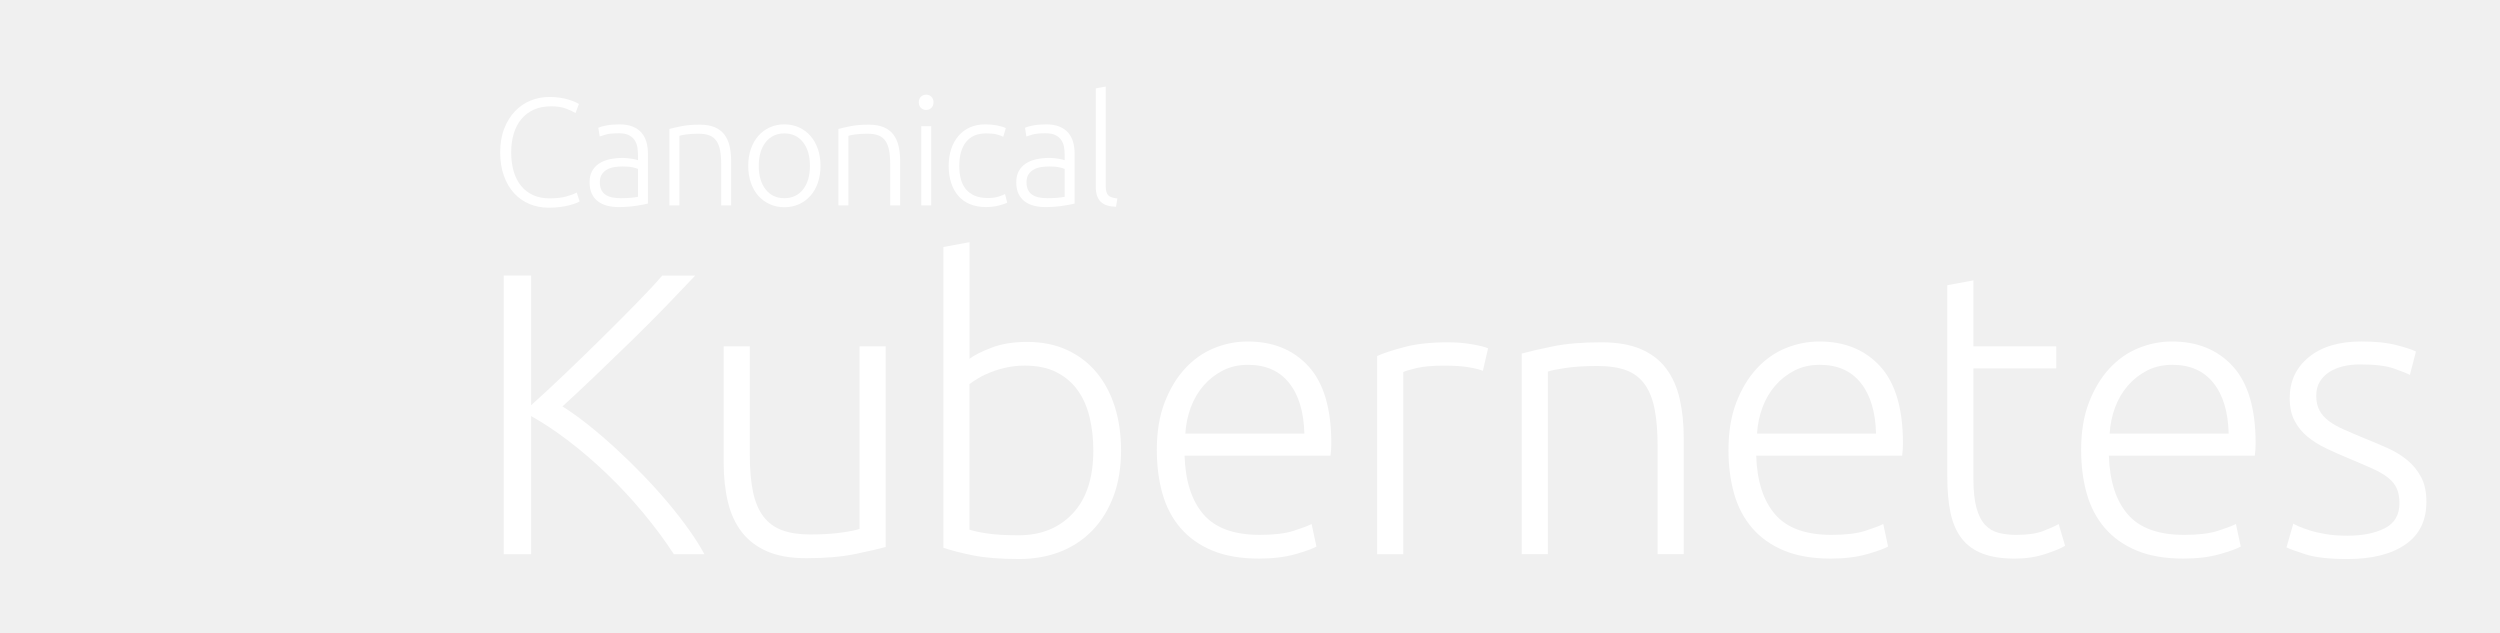
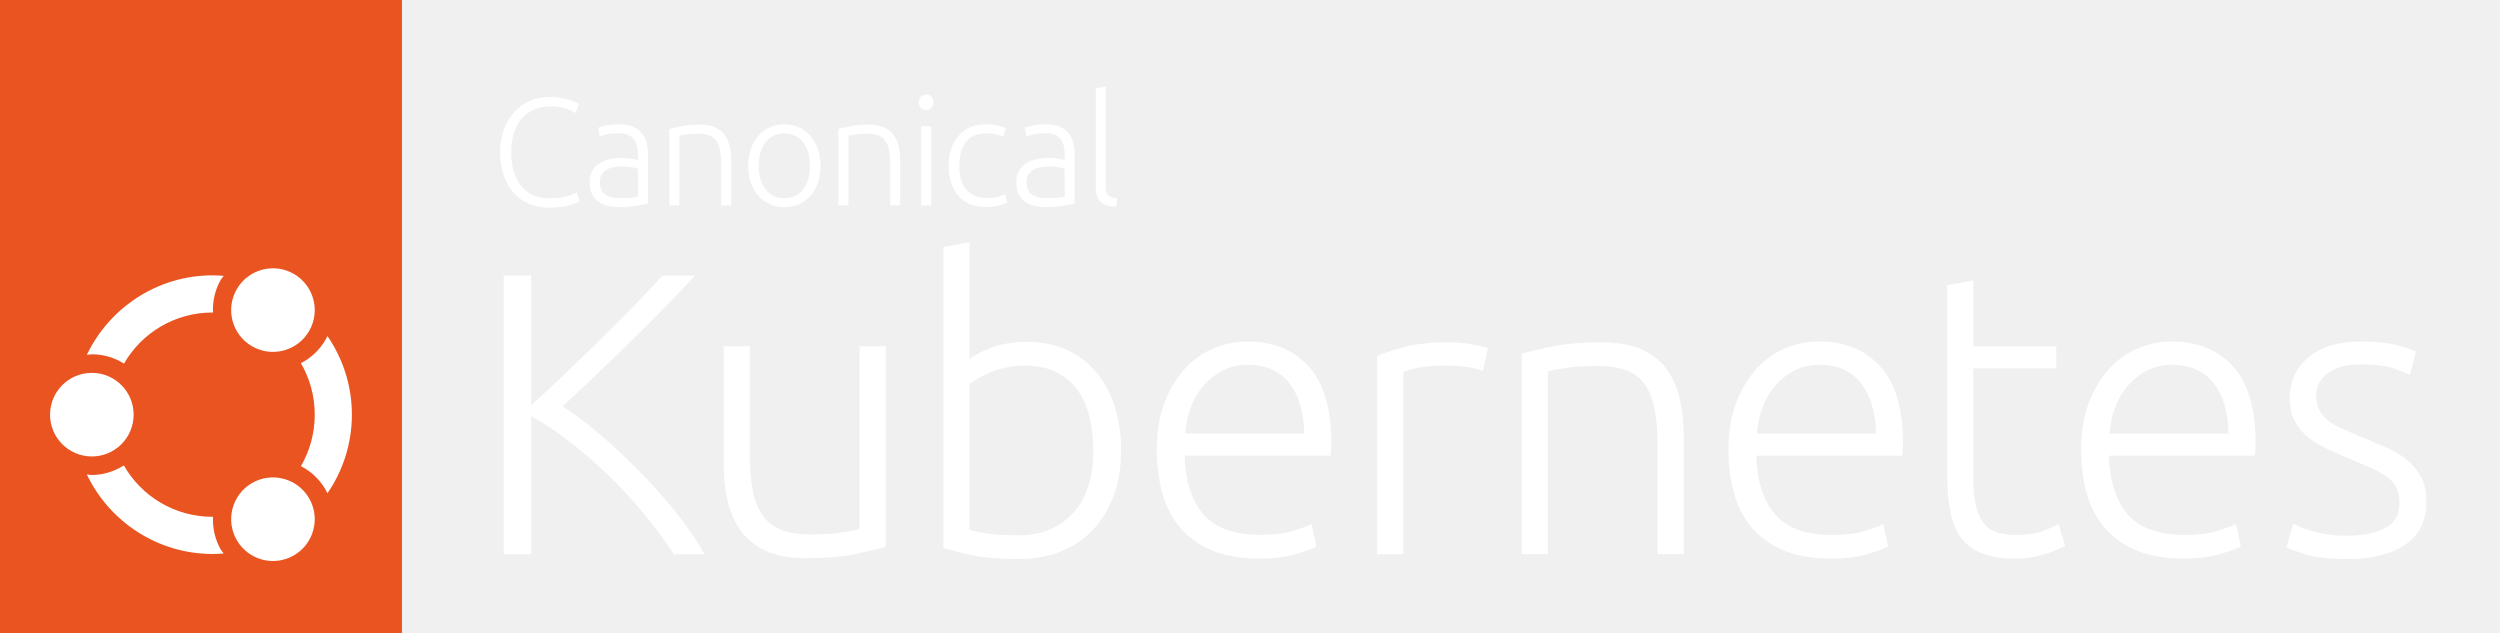
- <svg xmlns="http://www.w3.org/2000/svg" id="Layer_1" data-name="Layer 1" viewBox="0 0 1579.82 400" version="1.1">
+ <svg xmlns="http://www.w3.org/2000/svg" id="Layer_1" data-name="Layer 1" viewBox="0 0 1579.82 400" version="1.1" xml:space="preserve">
  <defs id="defs1">
    <style id="style1">
      .cls-1 {
        fill: none;
      }

      .cls-2 {
        fill: #e95420;
      }

      .cls-3 {
        fill: #fff;
      }
    </style>
  </defs>
-   <g id="g10">
+   <g id="Kubernetes">
    <path class="cls-3" d="m425.82,350.2c-5.76-8.82-12.24-17.55-19.44-26.2-7.2-8.65-14.78-16.79-22.74-24.43-7.96-7.63-16.05-14.59-24.26-20.86-8.22-6.28-16.13-11.54-23.76-15.78v87.27h-17.28v-176.07h17.28v81.94c6.44-5.75,13.6-12.39,21.48-19.91,7.88-7.53,15.68-15.09,23.39-22.7s14.96-14.88,21.74-21.82c6.78-6.93,12.2-12.77,16.27-17.5h20.83c-4.92,5.24-10.85,11.46-17.8,18.65-6.95,7.19-14.33,14.59-22.12,22.2-7.8,7.61-15.55,15.09-23.26,22.45-7.71,7.36-14.62,13.82-20.72,19.4,4.91,3.06,10.2,6.83,15.88,11.32,5.67,4.49,11.43,9.41,17.28,14.76s11.6,10.94,17.28,16.79c5.67,5.85,11.01,11.75,16.01,17.68,4.99,5.94,9.48,11.7,13.46,17.3,3.98,5.6,7.24,10.77,9.78,15.52h-19.31Z" id="path1" />
    <path class="cls-3" d="m559.71,345.63c-4.91,1.36-11.52,2.88-19.82,4.57-8.3,1.69-18.46,2.54-30.49,2.54-9.82,0-18.04-1.44-24.64-4.32s-11.94-6.94-16.01-12.2c-4.06-5.25-6.99-11.6-8.77-19.05-1.78-7.45-2.67-15.66-2.67-24.64v-73.68h16.51v68.34c0,9.32.67,17.19,2.03,23.63,1.36,6.44,3.56,11.65,6.61,15.62,3.05,3.98,6.99,6.86,11.81,8.64,4.83,1.78,10.71,2.67,17.66,2.67,7.79,0,14.56-.42,20.32-1.27,5.76-.85,9.4-1.61,10.93-2.29v-115.34h16.51v126.78Z" id="path2" />
    <path class="cls-3" d="m612.65,226.73c2.88-2.2,7.49-4.53,13.85-6.99,6.35-2.45,13.85-3.68,22.48-3.68,9.48,0,17.91,1.69,25.28,5.08,7.37,3.39,13.59,8.13,18.67,14.23,5.08,6.1,8.93,13.34,11.56,21.72,2.62,8.38,3.94,17.57,3.94,27.57,0,10.67-1.57,20.24-4.7,28.71-3.14,8.47-7.54,15.67-13.21,21.6-5.68,5.93-12.45,10.46-20.32,13.59-7.88,3.13-16.64,4.7-26.29,4.7-11.69,0-21.34-.76-28.96-2.29-7.62-1.52-13.89-3.13-18.8-4.83v-190.04l16.51-3.05v73.68Zm0,107.98c2.54.85,6.31,1.65,11.3,2.41,4.99.76,11.56,1.14,19.69,1.14,14.23,0,25.66-4.61,34.3-13.85,8.64-9.23,12.96-22.48,12.96-39.76,0-7.28-.76-14.18-2.29-20.71-1.53-6.52-3.98-12.19-7.37-17.02-3.39-4.83-7.84-8.68-13.34-11.56-5.51-2.88-12.32-4.32-20.45-4.32-3.9,0-7.62.38-11.18,1.14s-6.86,1.74-9.91,2.92c-3.05,1.19-5.72,2.46-8,3.81-2.29,1.36-4.19,2.63-5.72,3.81v91.97Z" id="path3" />
    <path class="cls-3" d="m731.02,284.4c0-11.52,1.65-21.55,4.96-30.11,3.3-8.55,7.62-15.71,12.96-21.47,5.33-5.76,11.43-10.04,18.29-12.83,6.86-2.79,13.93-4.19,21.21-4.19,16.09,0,28.92,5.25,38.49,15.75,9.57,10.5,14.36,26.68,14.36,48.53,0,1.36-.04,2.71-.13,4.06-.09,1.36-.21,2.63-.38,3.81h-92.22c.51,16.09,4.48,28.45,11.94,37.09,7.45,8.64,19.31,12.96,35.57,12.96,8.97,0,16.09-.85,21.34-2.54,5.25-1.69,9.06-3.13,11.43-4.32l3.05,14.23c-2.37,1.36-6.82,2.97-13.34,4.83-6.52,1.86-14.19,2.79-22.99,2.79-11.52,0-21.34-1.7-29.47-5.08-8.13-3.39-14.82-8.13-20.07-14.23-5.25-6.1-9.06-13.34-11.43-21.72-2.37-8.38-3.56-17.57-3.56-27.57Zm93.24-10.42c-.34-13.72-3.56-24.39-9.66-32.01-6.1-7.62-14.73-11.43-25.91-11.43-5.93,0-11.22,1.19-15.88,3.56-4.66,2.37-8.72,5.55-12.2,9.53-3.47,3.98-6.18,8.6-8.13,13.85-1.95,5.25-3.09,10.76-3.43,16.51h75.2Z" id="path4" />
    <path class="cls-3" d="m914.95,216.31c5.42,0,10.54.42,15.37,1.27,4.83.85,8.17,1.69,10.04,2.54l-3.3,14.23c-1.36-.67-4.11-1.4-8.26-2.16-4.15-.76-9.62-1.14-16.39-1.14-7.11,0-12.83.51-17.15,1.52-4.32,1.02-7.16,1.87-8.51,2.54v115.09h-16.51v-125.25c4.23-1.86,10.07-3.77,17.53-5.72,7.45-1.95,16.51-2.92,27.19-2.92Z" id="path5" />
    <path class="cls-3" d="m961.6,223.42c4.91-1.35,11.52-2.88,19.82-4.57,8.3-1.69,18.46-2.54,30.49-2.54,9.99,0,18.33,1.44,25.03,4.32,6.69,2.88,12.02,6.99,16.01,12.32,3.98,5.34,6.82,11.73,8.51,19.18,1.69,7.46,2.54,15.67,2.54,24.64v73.42h-16.51v-68.09c0-9.31-.63-17.19-1.9-23.63-1.27-6.43-3.39-11.69-6.35-15.75-2.97-4.07-6.86-6.99-11.69-8.77-4.83-1.78-10.88-2.67-18.17-2.67-7.79,0-14.53.42-20.2,1.27-5.68.85-9.36,1.61-11.05,2.29v115.34h-16.51v-126.78Z" id="path6" />
    <path class="cls-3" d="m1092.28,284.4c0-11.52,1.65-21.55,4.95-30.11,3.3-8.55,7.62-15.71,12.96-21.47,5.34-5.76,11.43-10.04,18.29-12.83,6.86-2.79,13.93-4.19,21.21-4.19,16.09,0,28.92,5.25,38.49,15.75,9.57,10.5,14.35,26.68,14.35,48.53,0,1.36-.04,2.71-.13,4.06-.09,1.36-.21,2.63-.38,3.81h-92.22c.51,16.09,4.49,28.45,11.94,37.09,7.45,8.64,19.31,12.96,35.57,12.96,8.98,0,16.09-.85,21.34-2.54,5.25-1.69,9.06-3.13,11.43-4.32l3.05,14.23c-2.37,1.36-6.82,2.97-13.34,4.83-6.52,1.86-14.19,2.79-22.99,2.79-11.52,0-21.34-1.7-29.47-5.08-8.13-3.39-14.82-8.13-20.07-14.23-5.25-6.1-9.06-13.34-11.43-21.72-2.38-8.38-3.56-17.57-3.56-27.57Zm93.24-10.42c-.34-13.72-3.56-24.39-9.65-32.01-6.1-7.62-14.74-11.43-25.91-11.43-5.93,0-11.22,1.19-15.88,3.56-4.66,2.37-8.73,5.55-12.2,9.53-3.47,3.98-6.19,8.6-8.13,13.85-1.95,5.25-3.09,10.76-3.43,16.51h75.2Z" id="path7" />
    <path class="cls-3" d="m1247.06,218.85h52.34v13.97h-52.34v69.87c0,7.46.63,13.51,1.91,18.17,1.27,4.66,3.09,8.26,5.46,10.8,2.37,2.54,5.25,4.24,8.64,5.08,3.39.85,7.11,1.27,11.18,1.27,6.94,0,12.53-.8,16.77-2.41,4.23-1.61,7.54-3.09,9.91-4.45l4.06,13.72c-2.37,1.52-6.52,3.26-12.45,5.21-5.93,1.95-12.37,2.92-19.31,2.92-8.13,0-14.95-1.06-20.45-3.18-5.51-2.12-9.91-5.34-13.21-9.65-3.3-4.32-5.63-9.69-6.99-16.13-1.36-6.44-2.03-14.06-2.03-22.87v-120.93l16.51-3.05v41.67Z" id="path8" />
    <path class="cls-3" d="m1315.12,284.4c0-11.52,1.65-21.55,4.96-30.11,3.3-8.55,7.62-15.71,12.96-21.47,5.33-5.76,11.43-10.04,18.29-12.83,6.86-2.79,13.93-4.19,21.21-4.19,16.09,0,28.92,5.25,38.49,15.75,9.57,10.5,14.36,26.68,14.36,48.53,0,1.36-.04,2.71-.13,4.06-.09,1.36-.21,2.63-.38,3.81h-92.22c.51,16.09,4.48,28.45,11.94,37.09,7.45,8.64,19.31,12.96,35.57,12.96,8.97,0,16.09-.85,21.34-2.54,5.25-1.69,9.06-3.13,11.43-4.32l3.05,14.23c-2.37,1.36-6.82,2.97-13.34,4.83-6.52,1.86-14.19,2.79-22.99,2.79-11.52,0-21.34-1.7-29.47-5.08-8.13-3.39-14.82-8.13-20.07-14.23-5.25-6.1-9.06-13.34-11.43-21.72-2.37-8.38-3.56-17.57-3.56-27.57Zm93.24-10.42c-.34-13.72-3.56-24.39-9.66-32.01-6.1-7.62-14.73-11.43-25.91-11.43-5.93,0-11.22,1.19-15.88,3.56-4.66,2.37-8.72,5.55-12.2,9.53-3.47,3.98-6.18,8.6-8.13,13.85-1.95,5.25-3.09,10.76-3.43,16.51h75.2Z" id="path9" />
    <path class="cls-3" d="m1483.51,338.51c9.48,0,17.32-1.56,23.5-4.7,6.18-3.13,9.27-8.42,9.27-15.88,0-3.56-.55-6.61-1.65-9.15-1.1-2.54-2.92-4.83-5.46-6.86-2.54-2.03-5.89-3.98-10.04-5.84-4.15-1.86-9.27-4.06-15.37-6.61-4.91-2.03-9.57-4.1-13.97-6.22-4.41-2.12-8.3-4.57-11.69-7.37-3.39-2.79-6.1-6.14-8.13-10.04-2.03-3.89-3.05-8.64-3.05-14.23,0-10.67,4.02-19.31,12.07-25.91,8.04-6.61,19.1-9.91,33.16-9.91,8.97,0,16.39.76,22.23,2.29,5.84,1.52,9.95,2.88,12.32,4.07l-3.81,14.74c-2.03-1.02-5.46-2.37-10.29-4.06-4.83-1.69-11.9-2.54-21.21-2.54-3.73,0-7.24.38-10.54,1.15s-6.22,1.95-8.76,3.56c-2.54,1.61-4.57,3.65-6.1,6.11-1.53,2.46-2.29,5.47-2.29,9.04s.67,6.62,2.03,9.17c1.35,2.55,3.34,4.8,5.97,6.75,2.62,1.95,5.84,3.77,9.65,5.45,3.81,1.69,8.17,3.54,13.09,5.57,5.08,2.02,9.95,4.09,14.61,6.2,4.66,2.11,8.77,4.64,12.32,7.61,3.56,2.97,6.44,6.52,8.64,10.67,2.2,4.15,3.3,9.36,3.3,15.62,0,11.86-4.45,20.83-13.34,26.93-8.89,6.1-21.05,9.15-36.46,9.15-11.52,0-20.32-.98-26.42-2.92s-10.16-3.43-12.2-4.45l4.32-14.99c.51.34,1.61.89,3.3,1.65,1.69.76,3.98,1.61,6.86,2.54,2.88.93,6.31,1.74,10.29,2.41,3.98.68,8.59,1.02,13.85,1.02Z" id="path10" />
  </g>
-   <g id="g19">
+   <g id="Canonical">
    <path class="cls-3" d="m346.66,131.24c-4.32,0-8.34-.77-12.05-2.32-3.71-1.55-6.94-3.81-9.68-6.77-2.74-2.97-4.9-6.63-6.48-10.99-1.58-4.36-2.37-9.34-2.37-14.95s.86-10.6,2.56-14.95,3.98-8.02,6.82-10.99c2.84-2.97,6.13-5.21,9.87-6.73,3.74-1.52,7.65-2.27,11.71-2.27,2.52,0,4.81.16,6.87.48,2.06.32,3.87.73,5.42,1.21s2.87.97,3.97,1.45c1.1.48,1.94.92,2.52,1.31l-2.13,5.71c-1.61-.97-3.66-1.92-6.15-2.85-2.48-.93-5.56-1.4-9.24-1.4-4.2,0-7.86.71-10.99,2.13-3.13,1.42-5.76,3.42-7.89,6-2.13,2.58-3.73,5.65-4.79,9.19-1.06,3.55-1.6,7.49-1.6,11.81s.53,8.47,1.6,12.05,2.63,6.63,4.69,9.15c2.06,2.52,4.6,4.45,7.6,5.81s6.44,2.03,10.31,2.03c4.26,0,7.82-.4,10.69-1.21,2.87-.81,5.05-1.63,6.53-2.47l1.84,5.61c-.45.32-1.23.69-2.32,1.11-1.1.42-2.49.86-4.16,1.31-1.68.45-3.62.82-5.81,1.11-2.19.29-4.64.44-7.36.44Z" id="path11" />
    <path class="cls-3" d="m391.44,78.59c3.29,0,6.08.47,8.37,1.4,2.29.94,4.15,2.23,5.57,3.87,1.42,1.65,2.45,3.6,3.1,5.86.64,2.26.97,4.71.97,7.36v31.55c-.65.19-1.58.4-2.81.63-1.23.23-2.65.47-4.26.73-1.62.26-3.4.47-5.37.63-1.97.16-3.98.24-6.05.24-2.65,0-5.08-.29-7.31-.87-2.23-.58-4.16-1.5-5.81-2.76-1.65-1.26-2.94-2.87-3.87-4.84-.94-1.97-1.4-4.37-1.4-7.21s.52-5.03,1.55-6.97c1.03-1.94,2.48-3.53,4.36-4.79,1.87-1.26,4.1-2.18,6.68-2.76,2.58-.58,5.39-.87,8.42-.87.9,0,1.85.05,2.86.15,1,.1,1.97.23,2.9.39.93.16,1.74.32,2.42.48.68.16,1.15.31,1.4.44v-3.1c0-1.74-.13-3.44-.39-5.08-.26-1.65-.82-3.13-1.69-4.45-.87-1.32-2.1-2.39-3.68-3.19-1.58-.81-3.66-1.21-6.24-1.21-3.68,0-6.42.26-8.23.77-1.81.52-3.13.94-3.97,1.26l-.87-5.52c1.1-.52,2.79-1,5.08-1.45,2.29-.45,5.05-.68,8.28-.68Zm.58,46.65c2.45,0,4.6-.08,6.44-.24,1.84-.16,3.4-.37,4.69-.63v-17.62c-.71-.32-1.84-.66-3.39-1.02-1.55-.35-3.68-.53-6.39-.53-1.55,0-3.16.11-4.84.34-1.68.23-3.23.71-4.64,1.45-1.42.74-2.58,1.76-3.48,3.05-.9,1.29-1.36,3-1.36,5.13,0,1.87.3,3.45.92,4.74.61,1.29,1.48,2.32,2.61,3.1,1.13.77,2.48,1.34,4.06,1.69,1.58.35,3.37.53,5.37.53Z" id="path12" />
    <path class="cls-3" d="m423.03,81.49c1.87-.52,4.39-1.1,7.55-1.74,3.16-.64,7.03-.97,11.61-.97,3.81,0,6.98.55,9.53,1.65,2.55,1.1,4.58,2.66,6.1,4.69,1.52,2.03,2.6,4.47,3.24,7.31.64,2.84.97,5.97.97,9.39v27.97h-6.29v-25.94c0-3.55-.24-6.55-.73-9-.48-2.45-1.29-4.45-2.42-6-1.13-1.55-2.61-2.66-4.45-3.34-1.84-.68-4.15-1.02-6.92-1.02-2.97,0-5.53.16-7.7.48-2.16.32-3.57.61-4.21.87v43.94h-6.29v-48.3Z" id="path13" />
    <path class="cls-3" d="m518.5,104.82c0,3.94-.56,7.52-1.69,10.74-1.13,3.23-2.71,5.97-4.74,8.23-2.03,2.26-4.44,4.02-7.21,5.27-2.78,1.26-5.84,1.89-9.19,1.89s-6.42-.63-9.2-1.89c-2.78-1.26-5.18-3.02-7.21-5.27-2.03-2.26-3.61-5-4.74-8.23-1.13-3.23-1.69-6.81-1.69-10.74s.56-7.52,1.69-10.74c1.13-3.23,2.71-5.98,4.74-8.28,2.03-2.29,4.44-4.06,7.21-5.32,2.77-1.26,5.84-1.89,9.2-1.89s6.42.63,9.19,1.89c2.77,1.26,5.18,3.03,7.21,5.32,2.03,2.29,3.61,5.05,4.74,8.28,1.13,3.23,1.69,6.81,1.69,10.74Zm-6.68,0c0-6.26-1.45-11.24-4.36-14.95-2.9-3.71-6.84-5.56-11.81-5.56s-8.9,1.86-11.81,5.56c-2.9,3.71-4.36,8.7-4.36,14.95s1.45,11.23,4.36,14.9c2.9,3.68,6.84,5.52,11.81,5.52s8.9-1.84,11.81-5.52c2.9-3.68,4.36-8.65,4.36-14.9Z" id="path14" />
    <path class="cls-3" d="m529.83,81.49c1.87-.52,4.39-1.1,7.55-1.74,3.16-.64,7.03-.97,11.61-.97,3.81,0,6.98.55,9.53,1.65,2.55,1.1,4.58,2.66,6.1,4.69,1.52,2.03,2.6,4.47,3.24,7.31.64,2.84.97,5.97.97,9.39v27.97h-6.29v-25.94c0-3.55-.24-6.55-.73-9-.48-2.45-1.29-4.45-2.42-6-1.13-1.55-2.61-2.66-4.45-3.34-1.84-.68-4.15-1.02-6.92-1.02-2.97,0-5.53.16-7.7.48-2.16.32-3.57.61-4.21.87v43.94h-6.29v-48.3Z" id="path15" />
    <path class="cls-3" d="m589.91,64.65c0,1.48-.45,2.66-1.36,3.53-.9.87-2,1.31-3.29,1.31s-2.39-.44-3.29-1.31-1.35-2.05-1.35-3.53.45-2.66,1.35-3.53,2-1.31,3.29-1.31,2.39.44,3.29,1.31c.9.87,1.36,2.05,1.36,3.53Zm-1.45,65.14h-6.29v-50.04h6.29v50.04Z" id="path16" />
    <path class="cls-3" d="m623.21,130.85c-3.87,0-7.29-.61-10.26-1.84-2.97-1.22-5.44-2.98-7.4-5.27-1.97-2.29-3.47-5.03-4.5-8.23-1.03-3.19-1.55-6.73-1.55-10.6s.53-7.52,1.6-10.74c1.06-3.23,2.6-6,4.6-8.32,2-2.32,4.42-4.11,7.26-5.37,2.84-1.26,6.03-1.89,9.58-1.89,2.71,0,5.24.23,7.6.68,2.35.45,4.18,1.03,5.47,1.74l-1.64,5.42c-1.29-.64-2.74-1.16-4.36-1.55s-3.77-.58-6.48-.58c-5.55,0-9.76,1.79-12.63,5.37s-4.31,8.66-4.31,15.24c0,2.97.32,5.7.97,8.18.64,2.48,1.69,4.61,3.14,6.39,1.45,1.78,3.32,3.16,5.61,4.16,2.29,1,5.08,1.5,8.37,1.5,2.71,0,4.98-.31,6.82-.92,1.84-.61,3.18-1.15,4.02-1.6l1.35,5.42c-1.16.65-2.98,1.27-5.47,1.89-2.48.61-5.08.92-7.79.92Z" id="path17" />
    <path class="cls-3" d="m661.08,78.59c3.29,0,6.08.47,8.37,1.4,2.29.94,4.15,2.23,5.57,3.87,1.42,1.65,2.45,3.6,3.1,5.86.64,2.26.97,4.71.97,7.36v31.55c-.65.19-1.58.4-2.81.63-1.23.23-2.65.47-4.26.73-1.62.26-3.4.47-5.37.63-1.97.16-3.98.24-6.05.24-2.65,0-5.08-.29-7.31-.87-2.23-.58-4.16-1.5-5.81-2.76-1.65-1.26-2.94-2.87-3.87-4.84-.94-1.97-1.4-4.37-1.4-7.21s.52-5.03,1.55-6.97c1.03-1.94,2.48-3.53,4.36-4.79,1.87-1.26,4.1-2.18,6.68-2.76,2.58-.58,5.39-.87,8.42-.87.9,0,1.85.05,2.86.15,1,.1,1.97.23,2.9.39.93.16,1.74.32,2.42.48.68.16,1.15.31,1.4.44v-3.1c0-1.74-.13-3.44-.39-5.08-.26-1.65-.82-3.13-1.69-4.45-.87-1.32-2.1-2.39-3.68-3.19-1.58-.81-3.66-1.21-6.24-1.21-3.68,0-6.42.26-8.23.77-1.81.52-3.13.94-3.97,1.26l-.87-5.52c1.1-.52,2.79-1,5.08-1.45,2.29-.45,5.05-.68,8.28-.68Zm.58,46.65c2.45,0,4.6-.08,6.44-.24,1.84-.16,3.4-.37,4.69-.63v-17.62c-.71-.32-1.84-.66-3.39-1.02-1.55-.35-3.68-.53-6.39-.53-1.55,0-3.16.11-4.84.34-1.68.23-3.23.71-4.64,1.45-1.42.74-2.58,1.76-3.48,3.05-.9,1.29-1.36,3-1.36,5.13,0,1.87.3,3.45.92,4.74.61,1.29,1.48,2.32,2.61,3.1,1.13.77,2.48,1.34,4.06,1.69,1.58.35,3.37.53,5.37.53Z" id="path18" />
    <path class="cls-3" d="m705.22,130.66c-2.13-.06-3.98-.34-5.56-.82-1.58-.48-2.9-1.23-3.97-2.23-1.06-1-1.87-2.29-2.42-3.87-.55-1.58-.82-3.56-.82-5.95v-61.94l6.29-1.16v62.91c0,1.55.14,2.79.44,3.73.29.94.73,1.68,1.31,2.23.58.55,1.34.95,2.27,1.21.94.26,2.05.48,3.34.68l-.87,5.23Z" id="path19" />
  </g>
+   <g id="logo">
+     <rect width="254" height="400" id="rect-e95420ff" x="0" y="0" style="fill:#e95420;fill-opacity:1;stroke-width:1" />
+     <path id="circle13" style="color:#000000;fill:#ffffff;fill-opacity:1;stroke:none;stroke-width:0;stroke-linejoin:bevel;stroke-dasharray:none" d="m 134.336,174 c -34.968,0 -65.284,20.581 -79.471,50.243 a 38.147,38.147 0 0 1 3.177,-0.358 38.147,38.147 0 0 1 20.322,5.882 c 11.122,-19.333 31.957,-32.292 55.972,-32.292 0.091,0 0.18,0.006 0.271,0.006 a 38.147,38.147 0 0 1 4.84,-20.596 38.147,38.147 0 0 1 1.903,-2.58 C 139.034,174.122 136.699,174 134.336,174 Z m 72.591,38.354 a 38.147,38.147 0 0 1 -1.407,2.679 38.147,38.147 0 0 1 -15.366,14.464 c 5.551,9.542 8.739,20.646 8.739,32.536 0,11.889 -3.189,22.994 -8.739,32.536 a 38.147,38.147 0 0 1 15.366,14.464 38.147,38.147 0 0 1 1.407,2.679 c 9.729,-14.157 15.441,-31.271 15.441,-49.679 0,-18.408 -5.713,-35.521 -15.441,-49.679 z M 78.252,294.103 a 38.147,38.147 0 0 1 -20.211,6.077 38.147,38.147 0 0 1 -3.177,-0.358 c 14.187,29.662 44.504,50.243 79.471,50.243 2.363,0 4.697,-0.122 7.014,-0.306 a 38.147,38.147 0 0 1 -1.903,-2.58 38.147,38.147 0 0 1 -4.84,-20.596 c -0.091,3.7e-4 -0.18,0.006 -0.271,0.006 -24.096,0 -44.99,-13.046 -56.084,-32.486 z" />
+     <circle style="fill:#ffffff;fill-opacity:1;stroke:none;stroke-width:0;stroke-linejoin:bevel;stroke-dasharray:none;stroke-opacity:1" id="circle15" cx="58.042" cy="262.032" r="26.41" />
+     <circle style="fill:#ffffff;fill-opacity:1;stroke:none;stroke-width:0;stroke-linejoin:bevel;stroke-dasharray:none;stroke-opacity:1" id="circle17" cx="83.464" cy="-247.355" r="26.41" transform="rotate(120)" />
+     <circle style="fill:#ffffff;fill-opacity:1;stroke:none;stroke-width:0;stroke-linejoin:bevel;stroke-dasharray:none;stroke-opacity:1" id="circle19" cx="-370.389" cy="-14.677" r="26.41" transform="rotate(-120)" />
+   </g>
</svg>
